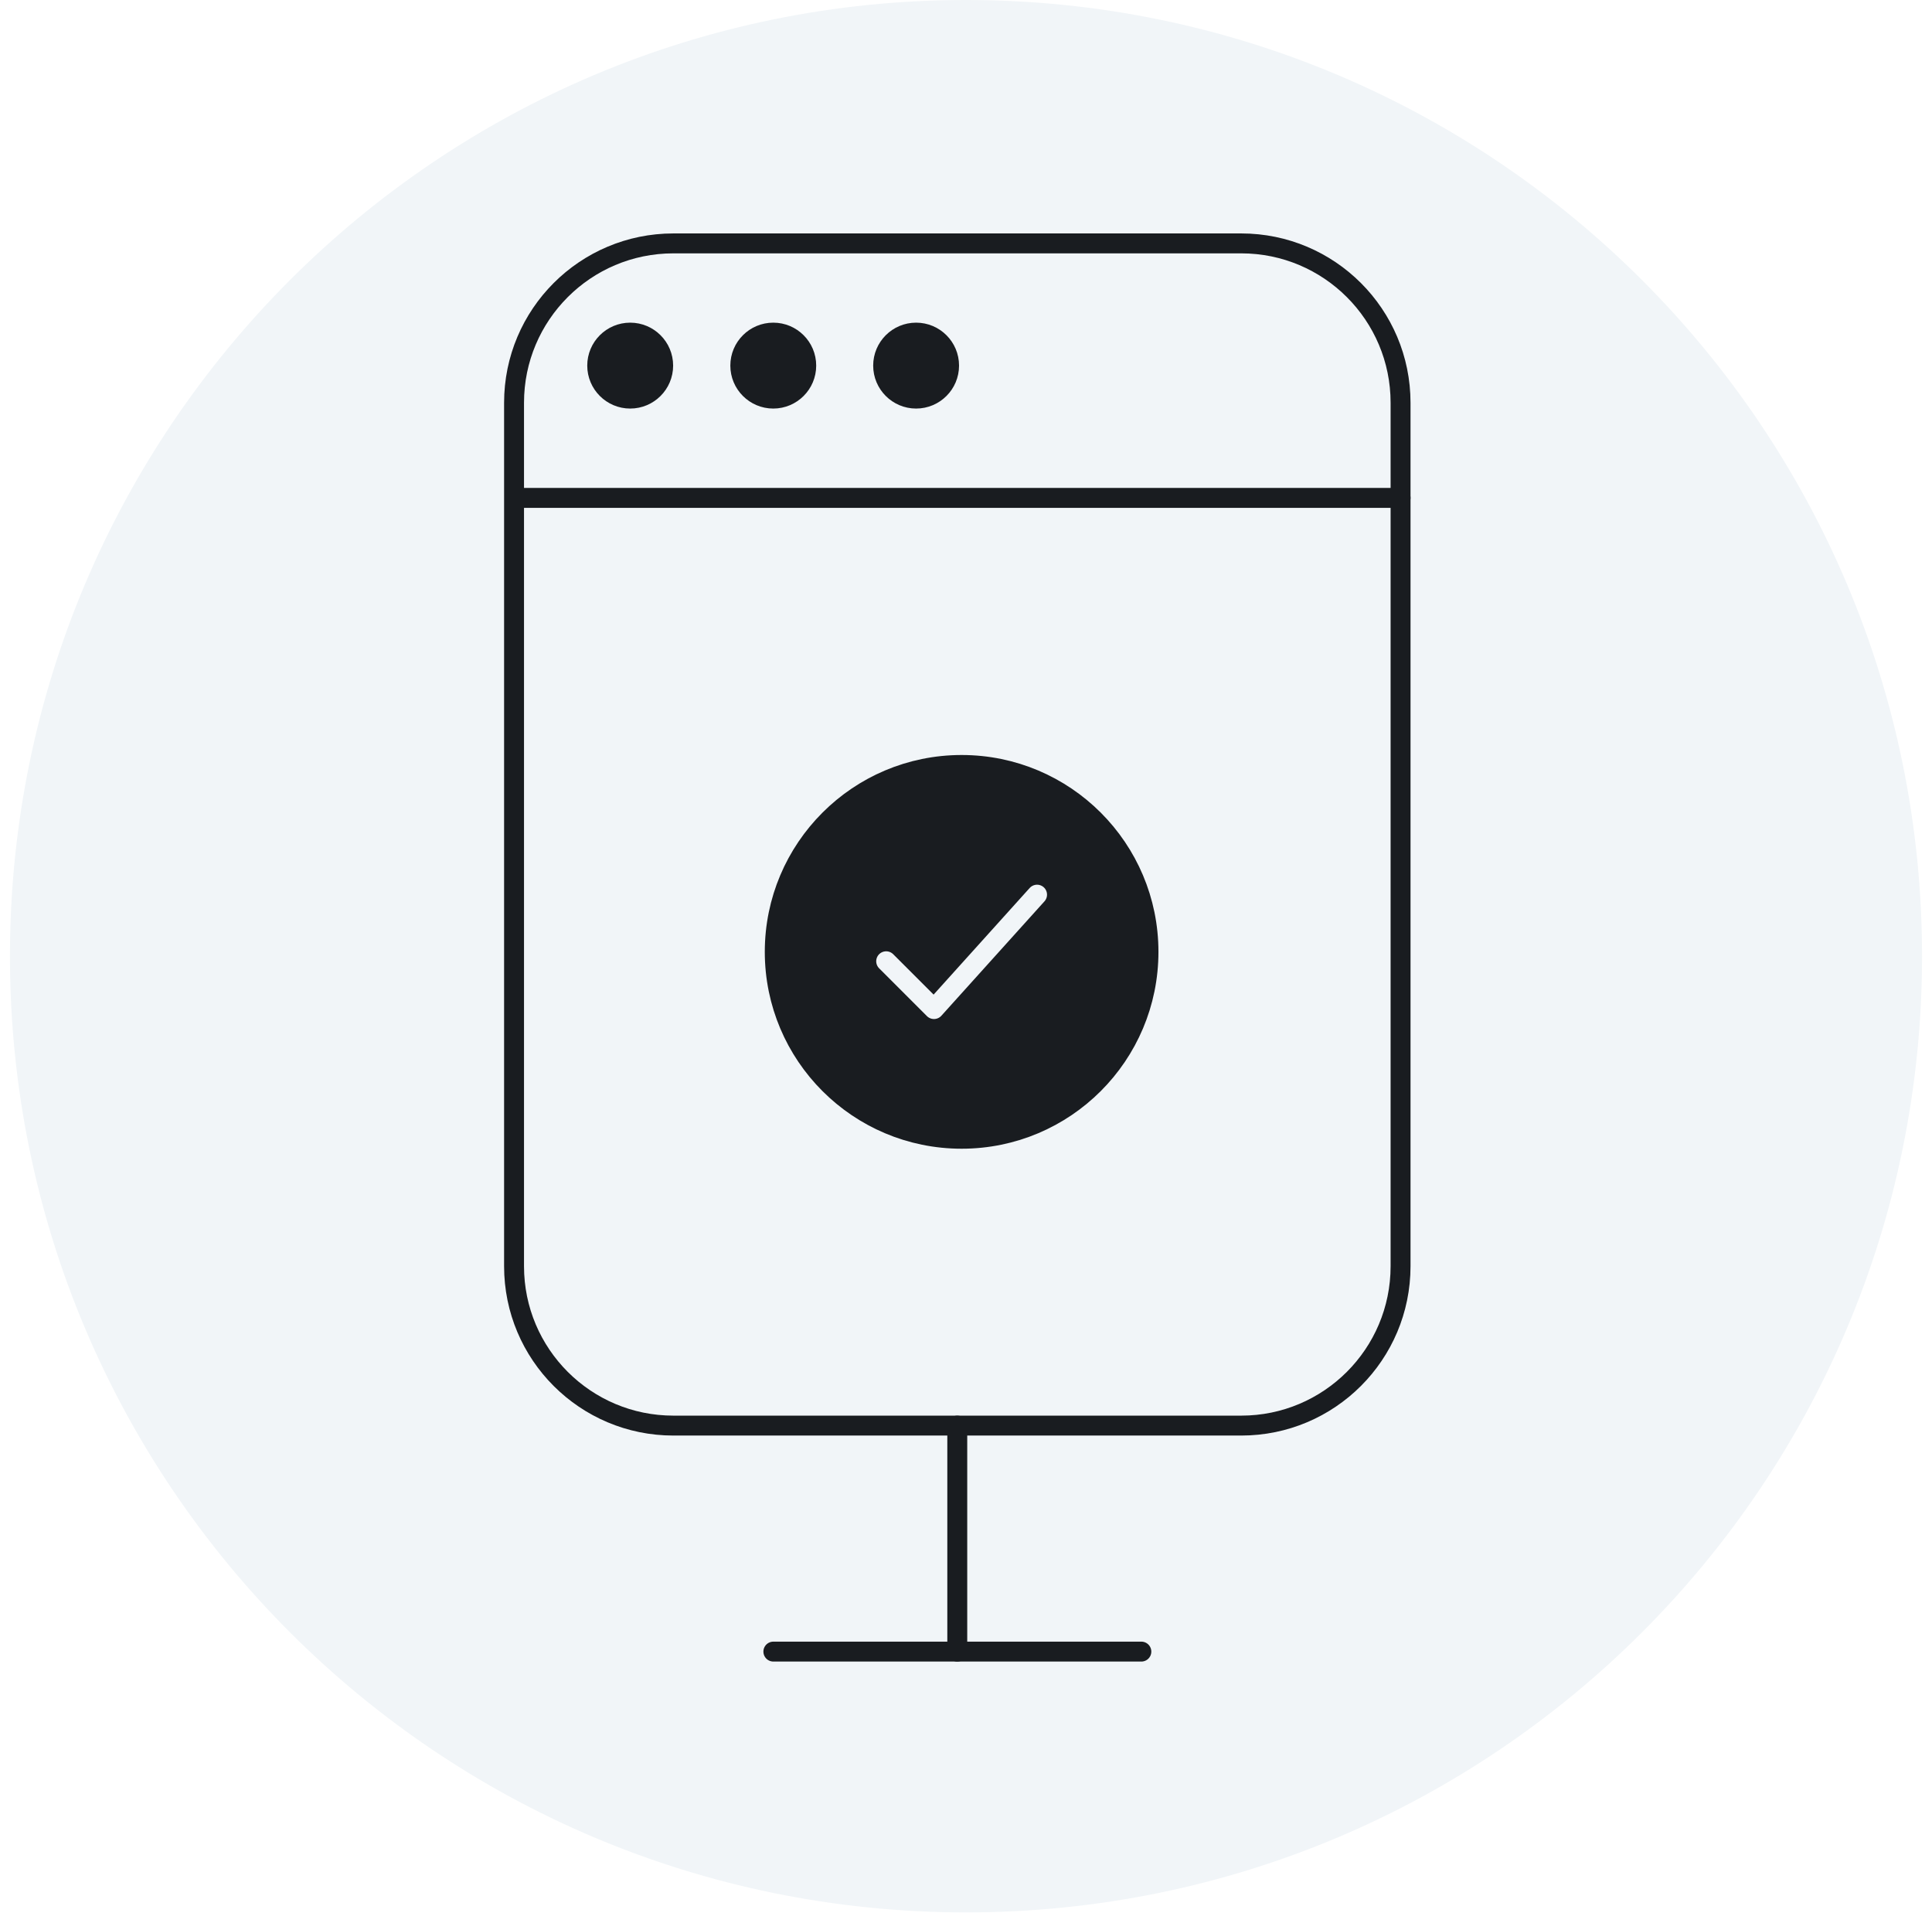
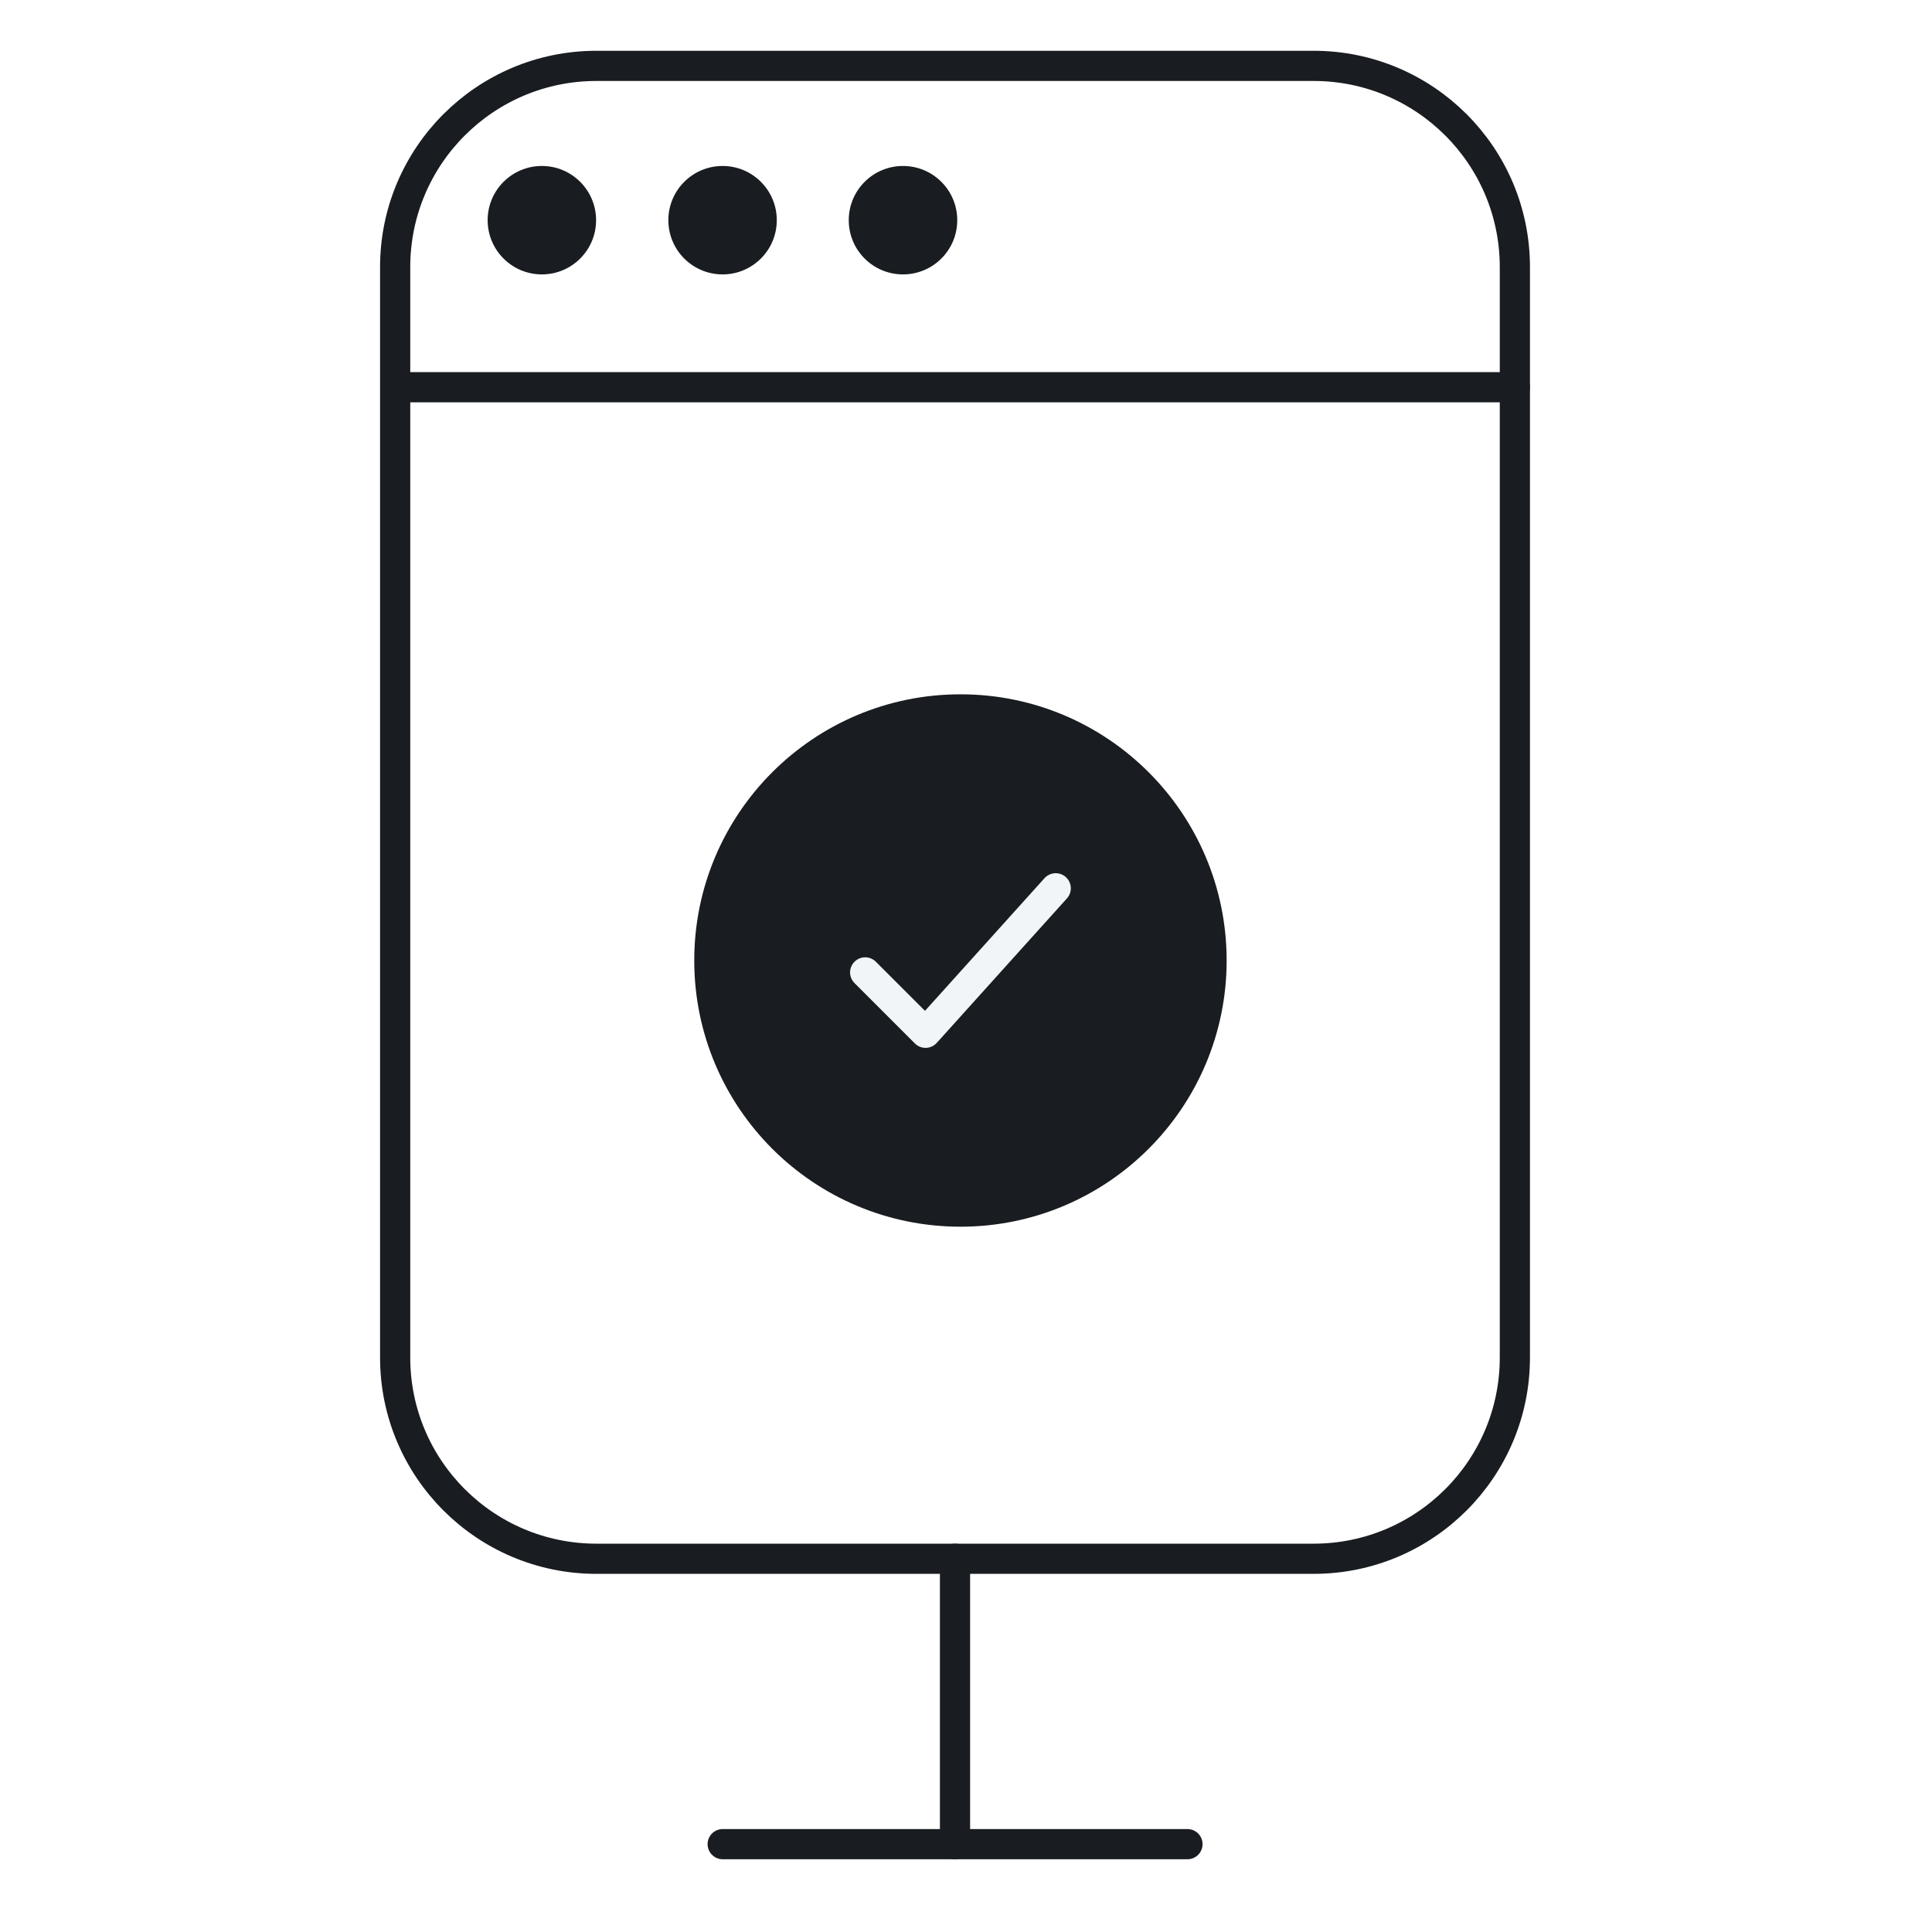
- <svg xmlns="http://www.w3.org/2000/svg" width="97" height="96" viewBox="0 0 97 96" fill="none">
-   <rect x="0.5" width="96" height="96" rx="48" fill="#F1F5F8" />
-   <path d="M62.318 12.218H33.809C29.39 12.218 25.809 15.8 25.809 20.218V63.563C25.809 67.981 29.39 71.563 33.809 71.563H62.318C66.736 71.563 70.318 67.981 70.318 63.563V20.218C70.318 15.8 66.736 12.218 62.318 12.218Z" stroke="#191C20" stroke-linecap="round" stroke-linejoin="round" />
-   <path d="M48.062 82.909V71.564" stroke="#191C20" stroke-linecap="round" stroke-linejoin="round" />
-   <path d="M38.828 82.908H57.304" stroke="#191C20" stroke-linecap="round" stroke-linejoin="round" />
-   <path d="M31.64 20.509C32.831 20.509 33.796 19.543 33.796 18.353C33.796 17.162 32.831 16.197 31.64 16.197C30.45 16.197 29.484 17.162 29.484 18.353C29.484 19.543 30.45 20.509 31.64 20.509Z" fill="#191C20" />
-   <path d="M38.824 20.509C40.014 20.509 40.979 19.543 40.979 18.353C40.979 17.162 40.014 16.197 38.824 16.197C37.633 16.197 36.668 17.162 36.668 18.353C36.668 19.543 37.633 20.509 38.824 20.509Z" fill="#191C20" />
-   <path d="M45.995 20.509C47.186 20.509 48.151 19.543 48.151 18.353C48.151 17.162 47.186 16.197 45.995 16.197C44.805 16.197 43.84 17.162 43.84 18.353C43.84 19.543 44.805 20.509 45.995 20.509Z" fill="#191C20" />
-   <path d="M26.246 24.994H70.319" stroke="#191C20" stroke-linecap="round" stroke-linejoin="round" />
-   <path d="M48.28 57.164C53.462 57.164 57.662 52.964 57.662 47.782C57.662 42.601 53.462 38.4 48.28 38.4C43.099 38.4 38.898 42.601 38.898 47.782C38.898 52.964 43.099 57.164 48.28 57.164Z" fill="#191C20" stroke="#191C20" stroke-linecap="round" stroke-linejoin="round" />
-   <path d="M44.492 48.254L46.892 50.654L52.068 44.911" stroke="#F1F5F8" stroke-linecap="round" stroke-linejoin="round" />
+ <svg xmlns="http://www.w3.org/2000/svg" width="32" height="32" viewBox="0 0 32 32" fill="none">
+   <path d="M21.757 1.091H9.879C8.038 1.091 6.545 2.583 6.545 4.424V22.485C6.545 24.326 8.038 25.818 9.879 25.818H21.757C23.598 25.818 25.091 24.326 25.091 22.485V4.424C25.091 2.583 23.598 1.091 21.757 1.091Z" stroke="#191C20" stroke-width="0.5" stroke-linecap="round" stroke-linejoin="round" />
+   <path d="M15.818 30.545V25.818" stroke="#191C20" stroke-width="0.5" stroke-linecap="round" stroke-linejoin="round" />
+   <path d="M11.97 30.545H19.668" stroke="#191C20" stroke-width="0.5" stroke-linecap="round" stroke-linejoin="round" />
+   <path d="M8.975 4.545C9.471 4.545 9.873 4.143 9.873 3.647C9.873 3.151 9.471 2.749 8.975 2.749C8.479 2.749 8.077 3.151 8.077 3.647C8.077 4.143 8.479 4.545 8.975 4.545Z" fill="#191C20" />
+   <path d="M11.968 4.545C12.464 4.545 12.866 4.143 12.866 3.647C12.866 3.151 12.464 2.749 11.968 2.749C11.472 2.749 11.07 3.151 11.07 3.647C11.07 4.143 11.472 4.545 11.968 4.545Z" fill="#191C20" />
+   <path d="M14.956 4.545C15.453 4.545 15.855 4.143 15.855 3.647C15.855 3.151 15.453 2.749 14.956 2.749C14.46 2.749 14.058 3.151 14.058 3.647C14.058 4.143 14.46 4.545 14.956 4.545Z" fill="#191C20" />
+   <path d="M6.728 6.414H25.091" stroke="#191C20" stroke-width="0.5" stroke-linecap="round" stroke-linejoin="round" />
+   <path d="M15.909 19.818C18.067 19.818 19.817 18.068 19.817 15.909C19.817 13.75 18.067 12 15.909 12C13.749 12 11.999 13.75 11.999 15.909C11.999 18.068 13.749 19.818 15.909 19.818Z" fill="#191C20" stroke="#191C20" stroke-linecap="round" stroke-linejoin="round" />
+   <path d="M14.33 16.106L15.33 17.106L17.486 14.713" stroke="#F1F5F8" stroke-width="0.5" stroke-linecap="round" stroke-linejoin="round" />
</svg>
